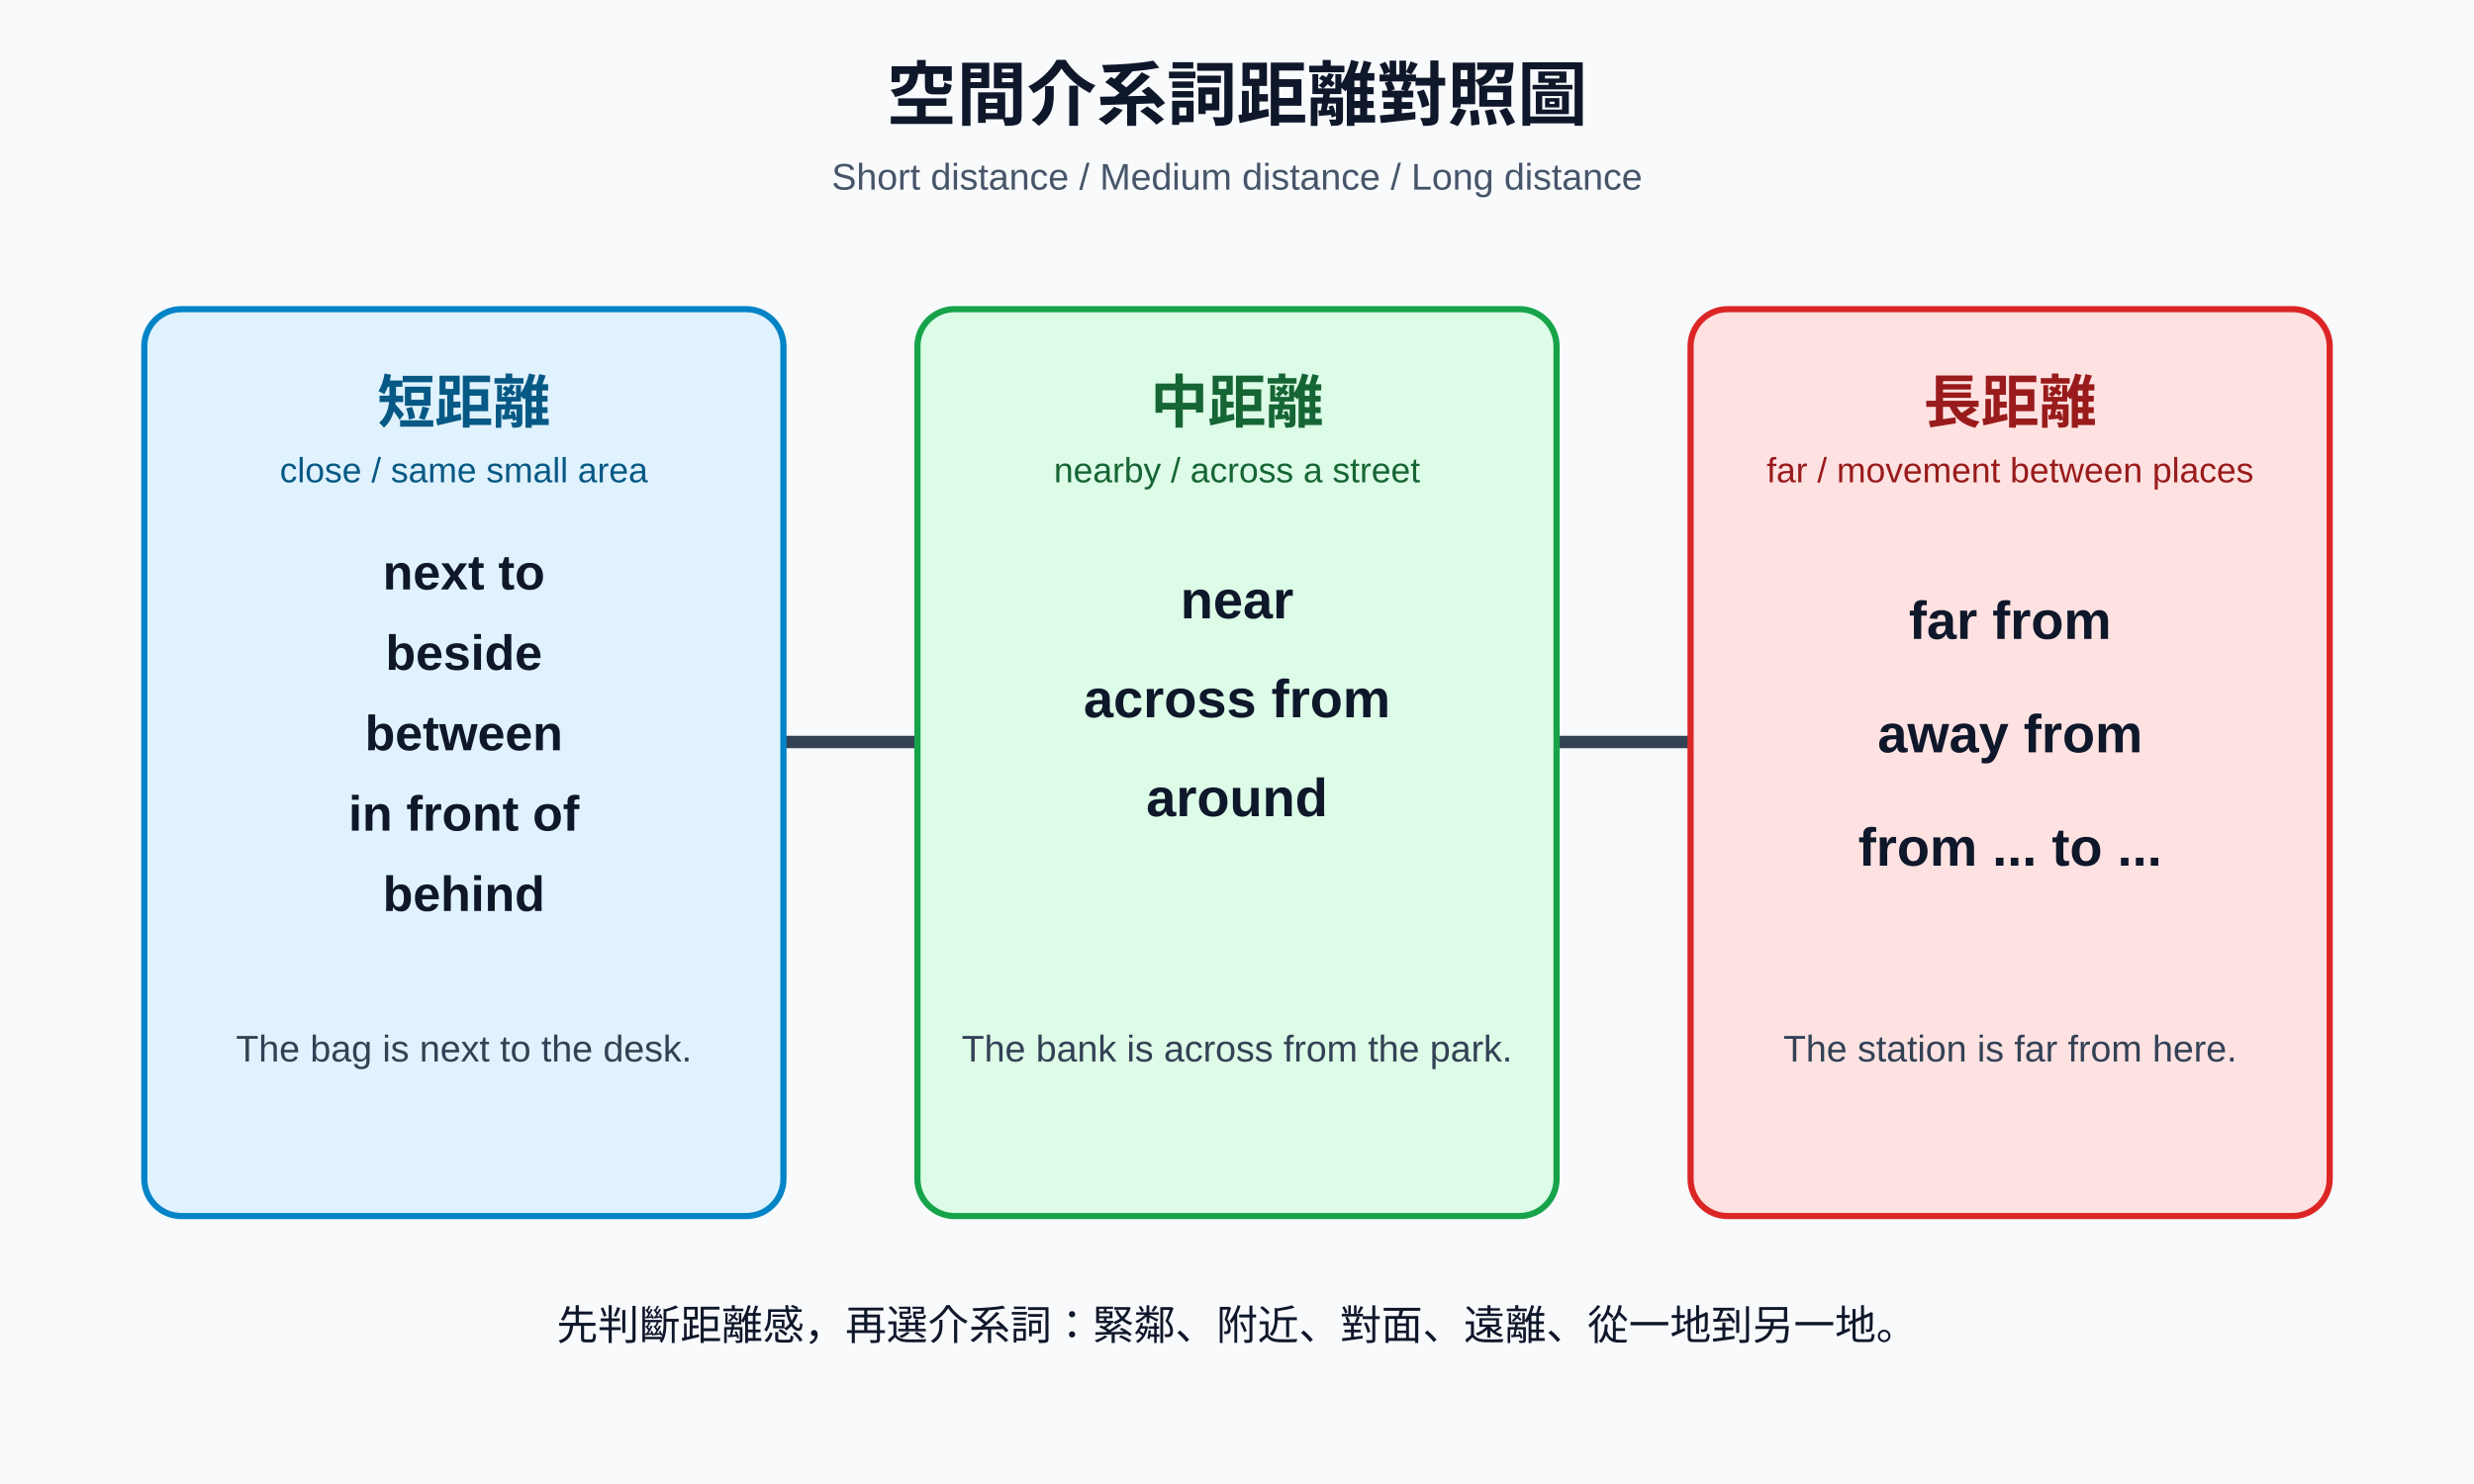
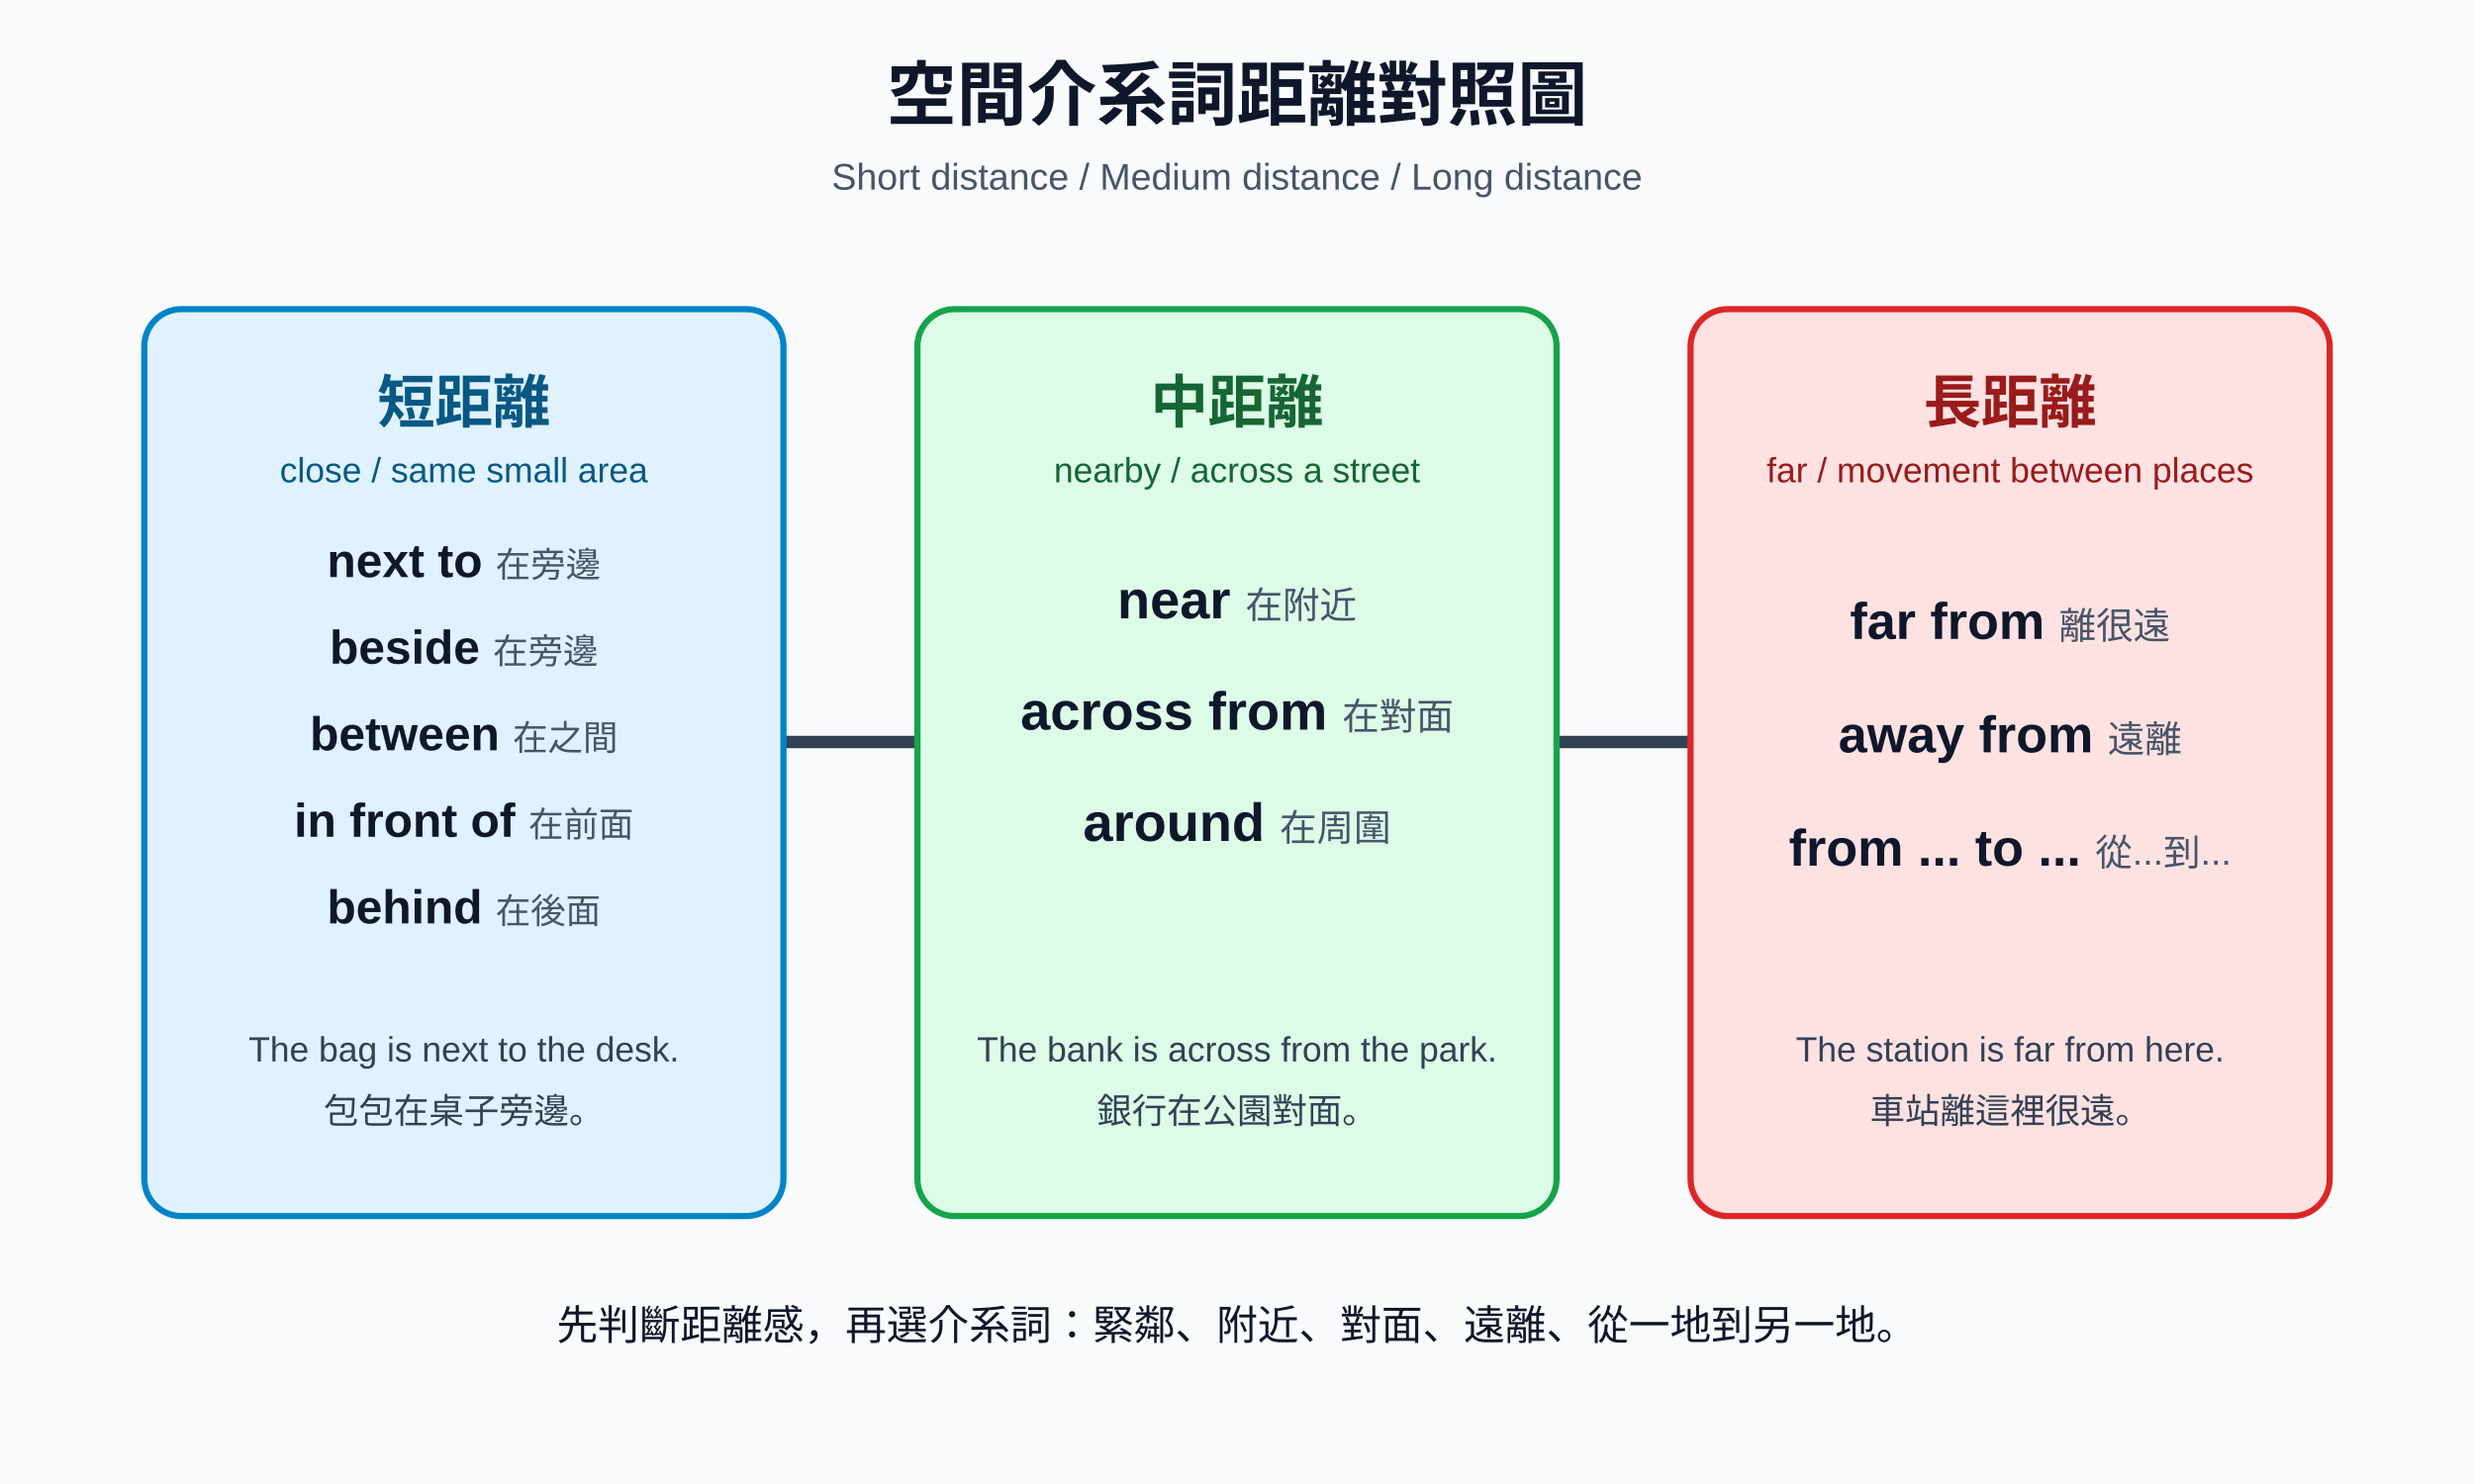
<svg xmlns="http://www.w3.org/2000/svg" width="1200" height="720" viewBox="0 0 1200 720" role="img" aria-labelledby="title desc">
  <rect width="1200" height="720" fill="#f8fafc" />
-   <text x="600" y="58" text-anchor="middle" font-family="Arial, sans-serif" font-size="34" font-weight="700" fill="#0f172a">空間介系詞距離對照圖</text>
-   <text x="600" y="92" text-anchor="middle" font-family="Arial, sans-serif" font-size="18" fill="#475569">Short distance / Medium distance / Long distance</text>
+   <text x="600" y="58" text-anchor="middle" font-family="Arial, 'Noto Sans TC', 'Microsoft JhengHei', sans-serif" font-size="34" font-weight="700" fill="#0f172a">空間介系詞距離對照圖</text>
+   <text x="600" y="92" text-anchor="middle" font-family="Arial, 'Noto Sans TC', 'Microsoft JhengHei', sans-serif" font-size="18" fill="#475569">Short distance / Medium distance / Long distance</text>
  <line x1="110" y1="360" x2="1090" y2="360" stroke="#334155" stroke-width="6" stroke-linecap="round" />
  <polygon points="1090,360 1058,342 1058,378" fill="#334155" />
-   <text x="110" y="326" text-anchor="middle" font-family="Arial, sans-serif" font-size="18" font-weight="700" fill="#334155">近</text>
-   <text x="1090" y="326" text-anchor="middle" font-family="Arial, sans-serif" font-size="18" font-weight="700" fill="#334155">遠</text>
+   <text x="110" y="326" text-anchor="middle" font-family="Arial, 'Noto Sans TC', 'Microsoft JhengHei', sans-serif" font-size="18" font-weight="700" fill="#334155">近</text>
+   <text x="1090" y="326" text-anchor="middle" font-family="Arial, 'Noto Sans TC', 'Microsoft JhengHei', sans-serif" font-size="18" font-weight="700" fill="#334155">遠</text>
  <rect x="70" y="150" width="310" height="440" rx="18" fill="#e0f2fe" stroke="#0284c7" stroke-width="3" />
  <rect x="445" y="150" width="310" height="440" rx="18" fill="#dcfce7" stroke="#16a34a" stroke-width="3" />
  <rect x="820" y="150" width="310" height="440" rx="18" fill="#fee2e2" stroke="#dc2626" stroke-width="3" />
-   <text x="225" y="205" text-anchor="middle" font-family="Arial, sans-serif" font-size="28" font-weight="700" fill="#075985">短距離</text>
-   <text x="225" y="234" text-anchor="middle" font-family="Arial, sans-serif" font-size="17" fill="#075985">close / same small area</text>
-   <text x="225" y="286" text-anchor="middle" font-family="Arial, sans-serif" font-size="24" font-weight="700" fill="#0f172a">next to</text>
-   <text x="225" y="325" text-anchor="middle" font-family="Arial, sans-serif" font-size="24" font-weight="700" fill="#0f172a">beside</text>
-   <text x="225" y="364" text-anchor="middle" font-family="Arial, sans-serif" font-size="24" font-weight="700" fill="#0f172a">between</text>
-   <text x="225" y="403" text-anchor="middle" font-family="Arial, sans-serif" font-size="24" font-weight="700" fill="#0f172a">in front of</text>
-   <text x="225" y="442" text-anchor="middle" font-family="Arial, sans-serif" font-size="24" font-weight="700" fill="#0f172a">behind</text>
-   <text x="225" y="515" text-anchor="middle" font-family="Arial, sans-serif" font-size="18" fill="#334155">The bag is next to the desk.</text>
-   <text x="600" y="205" text-anchor="middle" font-family="Arial, sans-serif" font-size="28" font-weight="700" fill="#166534">中距離</text>
-   <text x="600" y="234" text-anchor="middle" font-family="Arial, sans-serif" font-size="17" fill="#166534">nearby / across a street</text>
-   <text x="600" y="300" text-anchor="middle" font-family="Arial, sans-serif" font-size="26" font-weight="700" fill="#0f172a">near</text>
-   <text x="600" y="348" text-anchor="middle" font-family="Arial, sans-serif" font-size="26" font-weight="700" fill="#0f172a">across from</text>
-   <text x="600" y="396" text-anchor="middle" font-family="Arial, sans-serif" font-size="26" font-weight="700" fill="#0f172a">around</text>
-   <text x="600" y="515" text-anchor="middle" font-family="Arial, sans-serif" font-size="18" fill="#334155">The bank is across from the park.</text>
-   <text x="975" y="205" text-anchor="middle" font-family="Arial, sans-serif" font-size="28" font-weight="700" fill="#991b1b">長距離</text>
-   <text x="975" y="234" text-anchor="middle" font-family="Arial, sans-serif" font-size="17" fill="#991b1b">far / movement between places</text>
-   <text x="975" y="310" text-anchor="middle" font-family="Arial, sans-serif" font-size="26" font-weight="700" fill="#0f172a">far from</text>
-   <text x="975" y="365" text-anchor="middle" font-family="Arial, sans-serif" font-size="26" font-weight="700" fill="#0f172a">away from</text>
-   <text x="975" y="420" text-anchor="middle" font-family="Arial, sans-serif" font-size="26" font-weight="700" fill="#0f172a">from ... to ...</text>
-   <text x="975" y="515" text-anchor="middle" font-family="Arial, sans-serif" font-size="18" fill="#334155">The station is far from here.</text>
-   <text x="600" y="650" text-anchor="middle" font-family="Arial, sans-serif" font-size="20" fill="#0f172a">先判斷距離感，再選介系詞：緊鄰、附近、對面、遠離、從一地到另一地。</text>
+   <text x="225" y="205" text-anchor="middle" font-family="Arial, 'Noto Sans TC', 'Microsoft JhengHei', sans-serif" font-size="28" font-weight="700" fill="#075985">短距離</text>
+   <text x="225" y="234" text-anchor="middle" font-family="Arial, 'Noto Sans TC', 'Microsoft JhengHei', sans-serif" font-size="17" fill="#075985">close / same small area</text>
+   <text x="225" y="280" text-anchor="middle" font-family="Arial, 'Noto Sans TC', 'Microsoft JhengHei', sans-serif" font-size="23" font-weight="700" fill="#0f172a">next to <tspan font-size="17" font-weight="500" fill="#475569">在旁邊</tspan>
+   </text>
+   <text x="225" y="322" text-anchor="middle" font-family="Arial, 'Noto Sans TC', 'Microsoft JhengHei', sans-serif" font-size="23" font-weight="700" fill="#0f172a">beside <tspan font-size="17" font-weight="500" fill="#475569">在旁邊</tspan>
+   </text>
+   <text x="225" y="364" text-anchor="middle" font-family="Arial, 'Noto Sans TC', 'Microsoft JhengHei', sans-serif" font-size="23" font-weight="700" fill="#0f172a">between <tspan font-size="17" font-weight="500" fill="#475569">在之間</tspan>
+   </text>
+   <text x="225" y="406" text-anchor="middle" font-family="Arial, 'Noto Sans TC', 'Microsoft JhengHei', sans-serif" font-size="23" font-weight="700" fill="#0f172a">in front of <tspan font-size="17" font-weight="500" fill="#475569">在前面</tspan>
+   </text>
+   <text x="225" y="448" text-anchor="middle" font-family="Arial, 'Noto Sans TC', 'Microsoft JhengHei', sans-serif" font-size="23" font-weight="700" fill="#0f172a">behind <tspan font-size="17" font-weight="500" fill="#475569">在後面</tspan>
+   </text>
+   <text x="225" y="515" text-anchor="middle" font-family="Arial, 'Noto Sans TC', 'Microsoft JhengHei', sans-serif" font-size="17" fill="#334155">The bag is next to the desk.</text>
+   <text x="225" y="545" text-anchor="middle" font-family="Arial, 'Noto Sans TC', 'Microsoft JhengHei', sans-serif" font-size="17" fill="#334155">包包在桌子旁邊。</text>
+   <text x="600" y="205" text-anchor="middle" font-family="Arial, 'Noto Sans TC', 'Microsoft JhengHei', sans-serif" font-size="28" font-weight="700" fill="#166534">中距離</text>
+   <text x="600" y="234" text-anchor="middle" font-family="Arial, 'Noto Sans TC', 'Microsoft JhengHei', sans-serif" font-size="17" fill="#166534">nearby / across a street</text>
+   <text x="600" y="300" text-anchor="middle" font-family="Arial, 'Noto Sans TC', 'Microsoft JhengHei', sans-serif" font-size="26" font-weight="700" fill="#0f172a">near <tspan font-size="18" font-weight="500" fill="#475569">在附近</tspan>
+   </text>
+   <text x="600" y="354" text-anchor="middle" font-family="Arial, 'Noto Sans TC', 'Microsoft JhengHei', sans-serif" font-size="26" font-weight="700" fill="#0f172a">across from <tspan font-size="18" font-weight="500" fill="#475569">在對面</tspan>
+   </text>
+   <text x="600" y="408" text-anchor="middle" font-family="Arial, 'Noto Sans TC', 'Microsoft JhengHei', sans-serif" font-size="26" font-weight="700" fill="#0f172a">around <tspan font-size="18" font-weight="500" fill="#475569">在周圍</tspan>
+   </text>
+   <text x="600" y="515" text-anchor="middle" font-family="Arial, 'Noto Sans TC', 'Microsoft JhengHei', sans-serif" font-size="17" fill="#334155">The bank is across from the park.</text>
+   <text x="600" y="545" text-anchor="middle" font-family="Arial, 'Noto Sans TC', 'Microsoft JhengHei', sans-serif" font-size="17" fill="#334155">銀行在公園對面。</text>
+   <text x="975" y="205" text-anchor="middle" font-family="Arial, 'Noto Sans TC', 'Microsoft JhengHei', sans-serif" font-size="28" font-weight="700" fill="#991b1b">長距離</text>
+   <text x="975" y="234" text-anchor="middle" font-family="Arial, 'Noto Sans TC', 'Microsoft JhengHei', sans-serif" font-size="17" fill="#991b1b">far / movement between places</text>
+   <text x="975" y="310" text-anchor="middle" font-family="Arial, 'Noto Sans TC', 'Microsoft JhengHei', sans-serif" font-size="25" font-weight="700" fill="#0f172a">far from <tspan font-size="18" font-weight="500" fill="#475569">離很遠</tspan>
+   </text>
+   <text x="975" y="365" text-anchor="middle" font-family="Arial, 'Noto Sans TC', 'Microsoft JhengHei', sans-serif" font-size="25" font-weight="700" fill="#0f172a">away from <tspan font-size="18" font-weight="500" fill="#475569">遠離</tspan>
+   </text>
+   <text x="975" y="420" text-anchor="middle" font-family="Arial, 'Noto Sans TC', 'Microsoft JhengHei', sans-serif" font-size="25" font-weight="700" fill="#0f172a">from ... to ... <tspan font-size="18" font-weight="500" fill="#475569">從...到...</tspan>
+   </text>
+   <text x="975" y="515" text-anchor="middle" font-family="Arial, 'Noto Sans TC', 'Microsoft JhengHei', sans-serif" font-size="17" fill="#334155">The station is far from here.</text>
+   <text x="975" y="545" text-anchor="middle" font-family="Arial, 'Noto Sans TC', 'Microsoft JhengHei', sans-serif" font-size="17" fill="#334155">車站離這裡很遠。</text>
+   <text x="600" y="650" text-anchor="middle" font-family="Arial, 'Noto Sans TC', 'Microsoft JhengHei', sans-serif" font-size="20" fill="#0f172a">先判斷距離感，再選介系詞：緊鄰、附近、對面、遠離、從一地到另一地。</text>
</svg>
